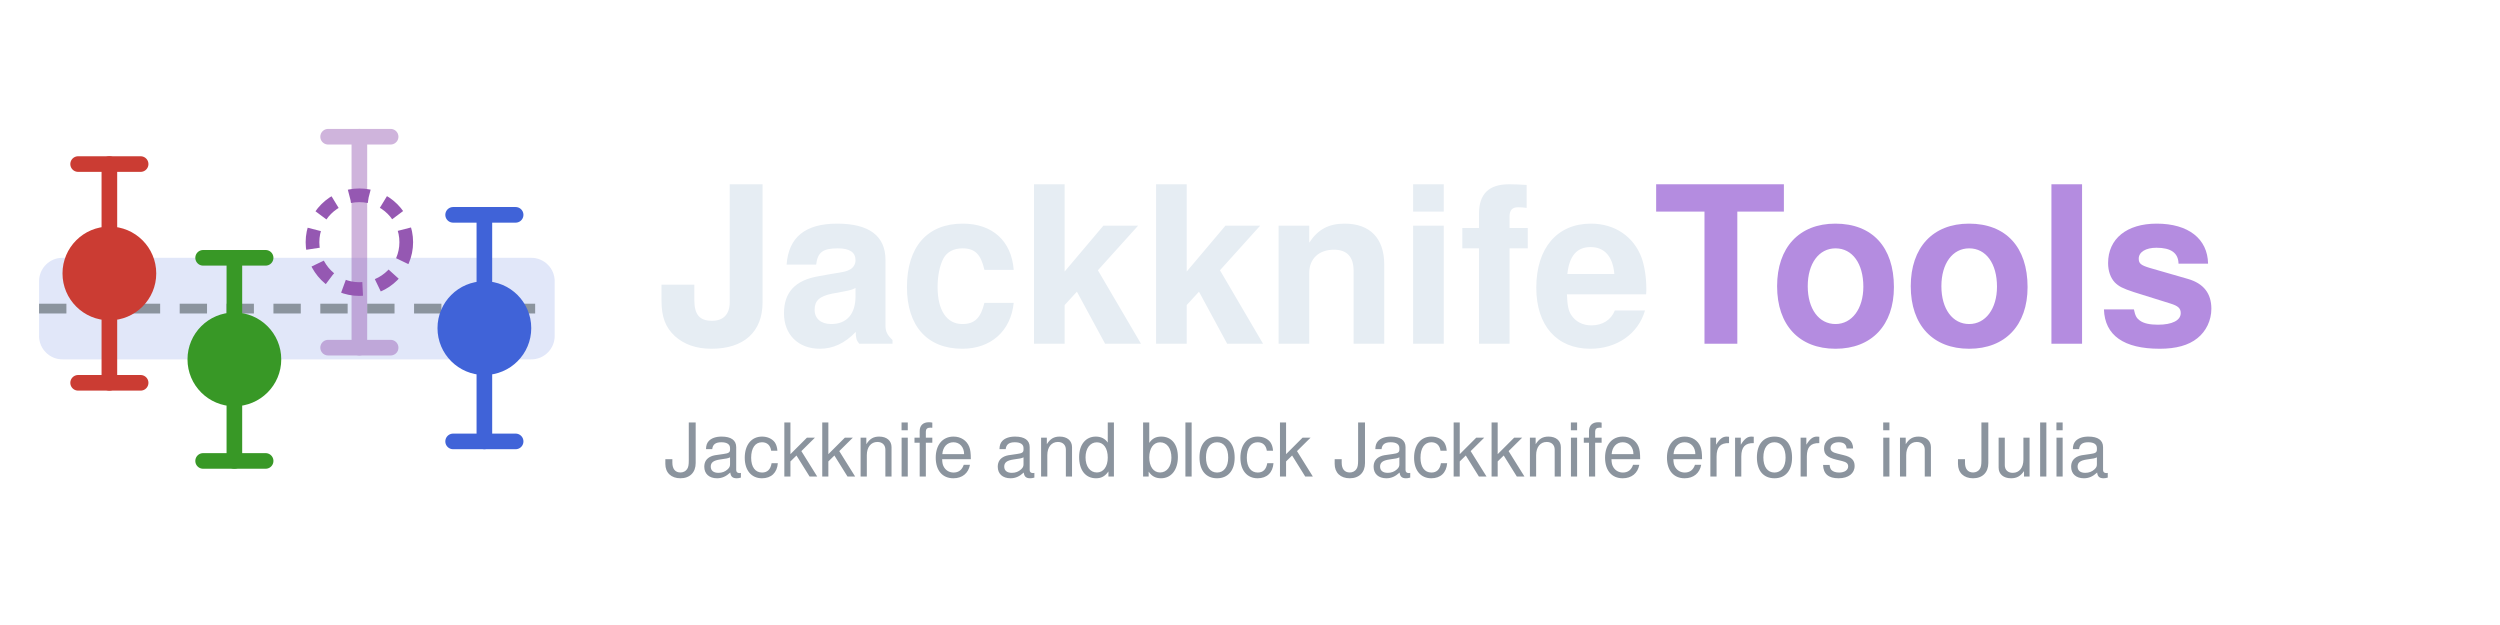
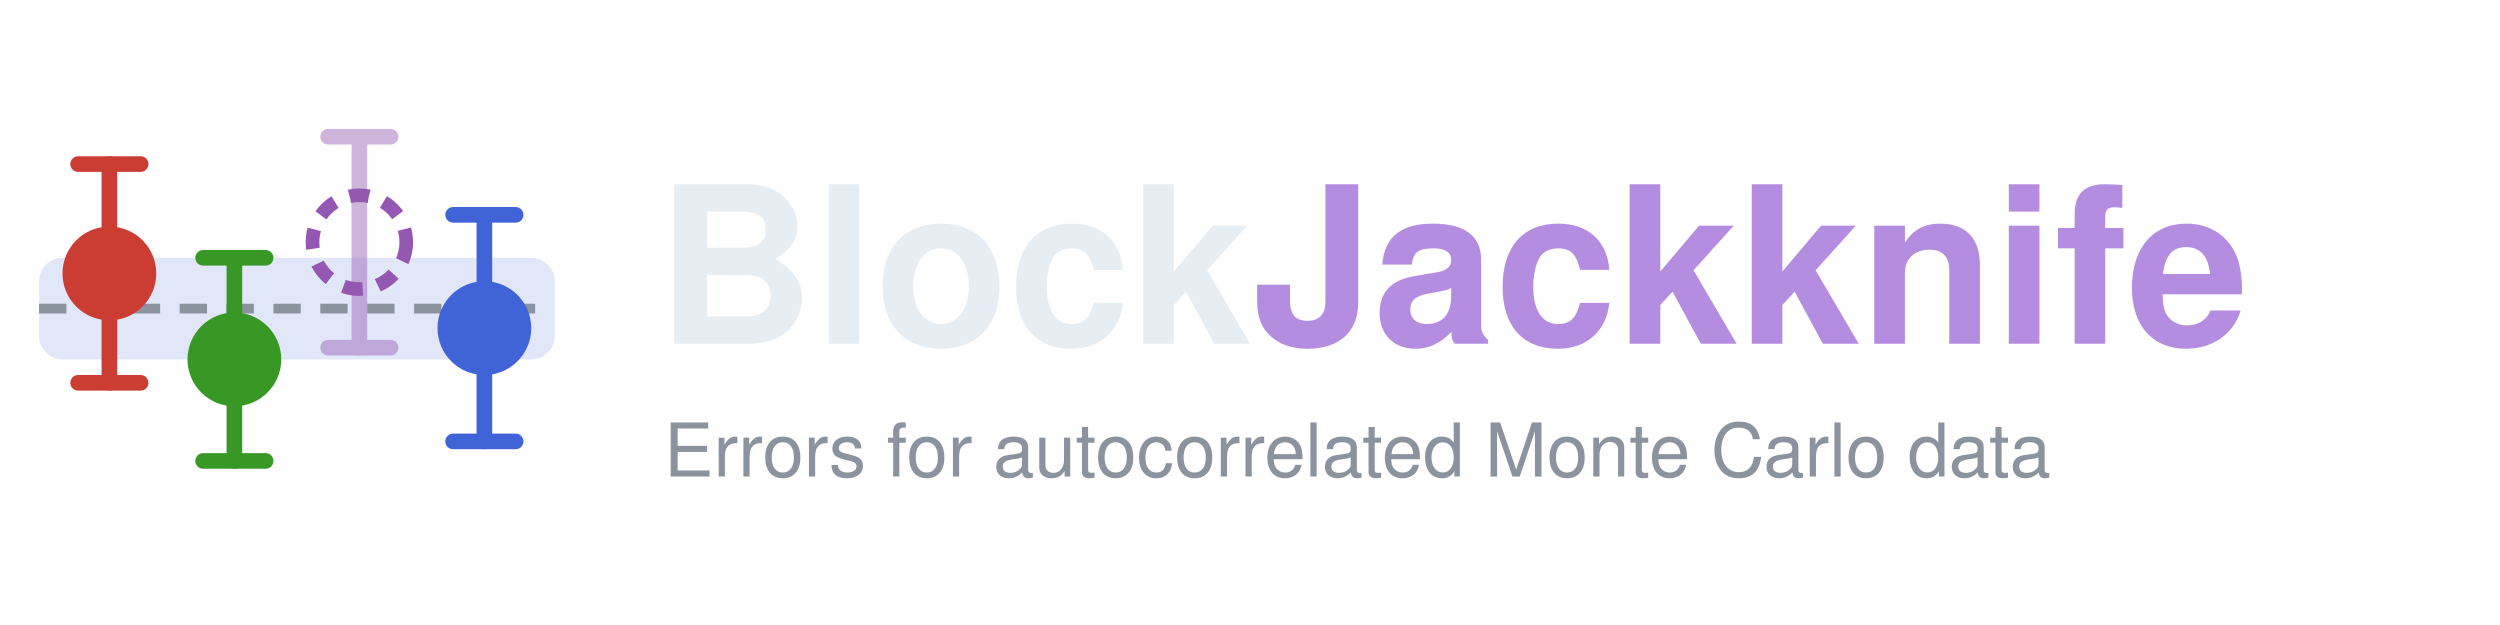
- <svg xmlns="http://www.w3.org/2000/svg" width="640" height="160" viewBox="0 0 640 160" role="img" aria-label="JackknifeTools">
+ <svg xmlns="http://www.w3.org/2000/svg" width="640" height="160" viewBox="0 0 640 160" role="img" aria-label="BlockJackknife">
  <rect x="10" y="66" width="132" height="26" rx="6" fill="#4063D8" opacity="0.16" />
  <line x1="10" y1="79" x2="142" y2="79" stroke="#8b949e" stroke-width="2.5" stroke-dasharray="7 5" />
  <g>
    <line x1="28" y1="42" x2="28" y2="98" stroke="#CB3C33" stroke-width="4" stroke-linecap="round" />
    <line x1="20" y1="42" x2="36" y2="42" stroke="#CB3C33" stroke-width="4" stroke-linecap="round" />
    <line x1="20" y1="98" x2="36" y2="98" stroke="#CB3C33" stroke-width="4" stroke-linecap="round" />
  </g>
  <circle cx="28" cy="70" r="12" fill="#CB3C33" />
  <g>
    <line x1="60" y1="66" x2="60" y2="118" stroke="#389826" stroke-width="4" stroke-linecap="round" />
    <line x1="52" y1="66" x2="68" y2="66" stroke="#389826" stroke-width="4" stroke-linecap="round" />
    <line x1="52" y1="118" x2="68" y2="118" stroke="#389826" stroke-width="4" stroke-linecap="round" />
  </g>
  <circle cx="60" cy="92" r="12" fill="#389826" />
  <g opacity="0.45">
    <line x1="92" y1="35" x2="92" y2="89" stroke="#9558B2" stroke-width="4" stroke-linecap="round" />
    <line x1="84" y1="35" x2="100" y2="35" stroke="#9558B2" stroke-width="4" stroke-linecap="round" />
    <line x1="84" y1="89" x2="100" y2="89" stroke="#9558B2" stroke-width="4" stroke-linecap="round" />
  </g>
  <circle cx="92" cy="62" r="12" fill="none" stroke="#9558B2" stroke-width="3.5" stroke-dasharray="5 4" />
  <g>
    <line x1="124" y1="55" x2="124" y2="113" stroke="#4063D8" stroke-width="4" stroke-linecap="round" />
    <line x1="116" y1="55" x2="132" y2="55" stroke="#4063D8" stroke-width="4" stroke-linecap="round" />
    <line x1="116" y1="113" x2="132" y2="113" stroke="#4063D8" stroke-width="4" stroke-linecap="round" />
  </g>
  <circle cx="124" cy="84" r="12" fill="#4063D8" />
-   <text x="168" y="88" font-family="-apple-system, BlinkMacSystemFont, 'Segoe UI', Helvetica, Arial, sans-serif" font-size="56" font-weight="700" fill="#e6edf3">Jackknife<tspan fill="#b48ce0">Tools</tspan>
+   <text x="168" y="88" font-family="-apple-system, BlinkMacSystemFont, 'Segoe UI', Helvetica, Arial, sans-serif" font-size="56" font-weight="700" fill="#e6edf3">Block<tspan fill="#b48ce0">Jackknife</tspan>
  </text>
-   <text x="170" y="122" font-family="-apple-system, BlinkMacSystemFont, 'Segoe UI', Helvetica, Arial, sans-serif" font-size="19" fill="#8b949e">Jackknife and block Jackknife errors in Julia</text>
+   <text x="170" y="122" font-family="-apple-system, BlinkMacSystemFont, 'Segoe UI', Helvetica, Arial, sans-serif" font-size="19" fill="#8b949e">Errors for autocorrelated Monte Carlo data</text>
</svg>
